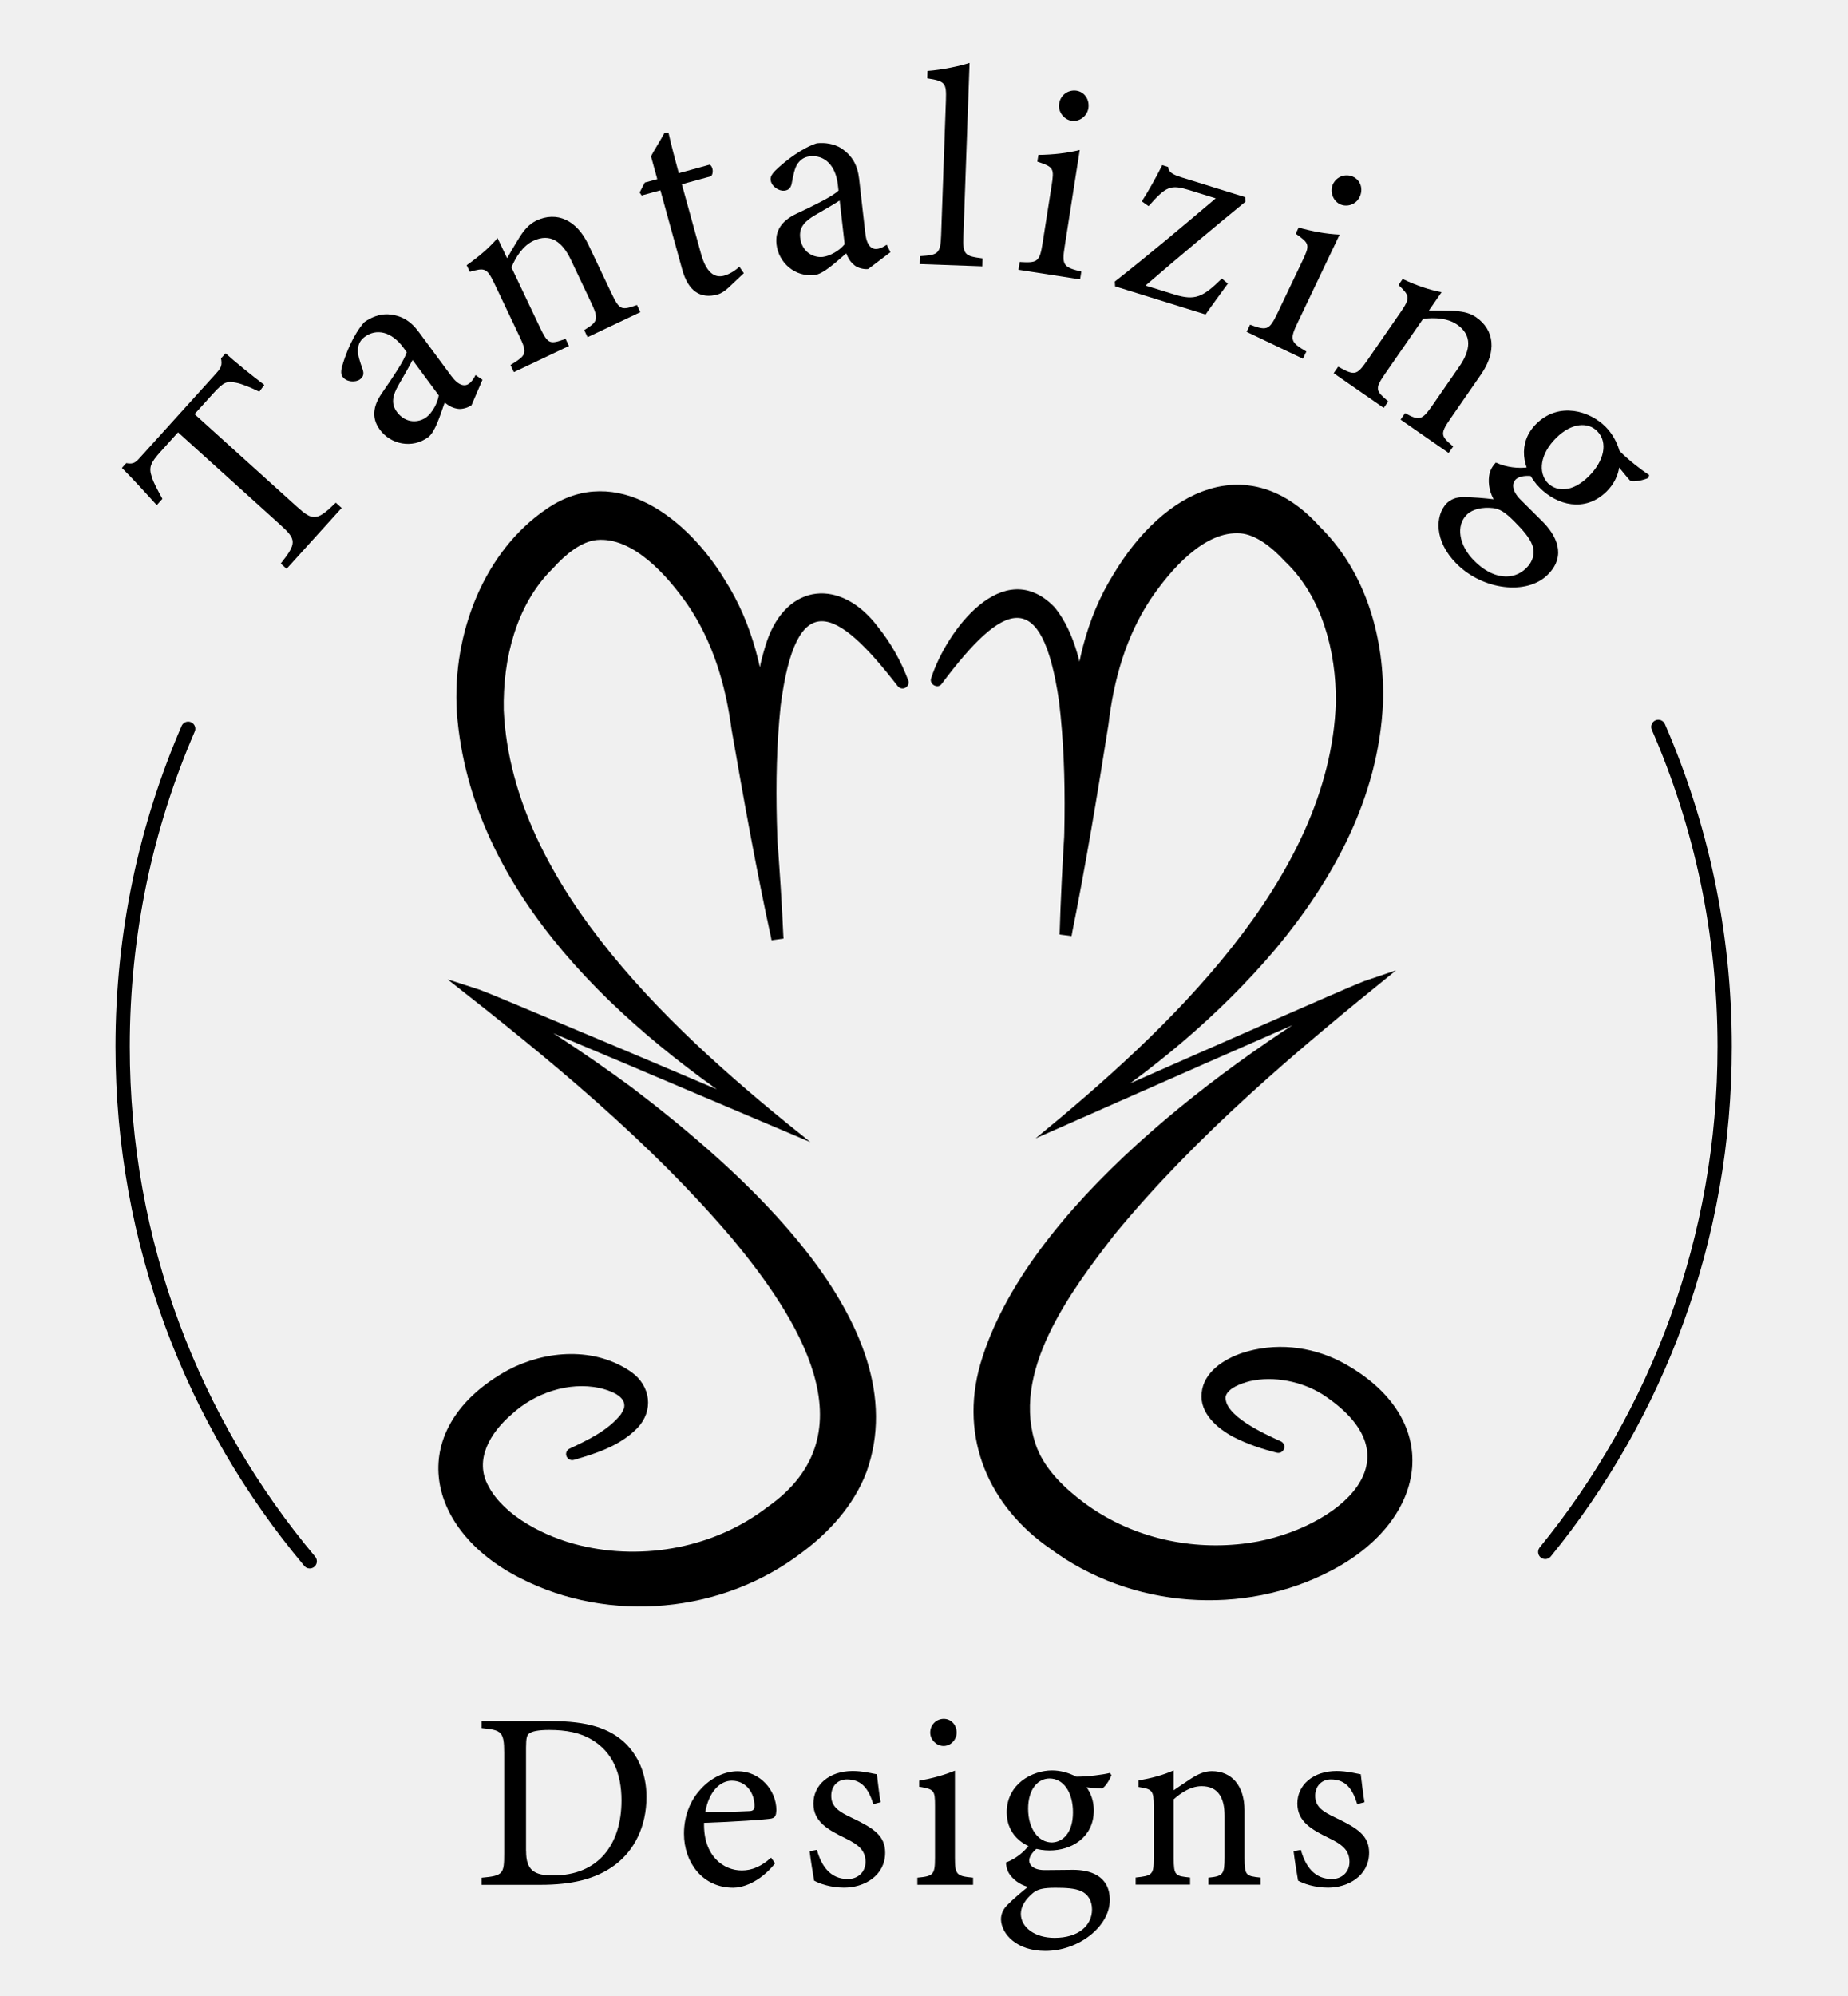
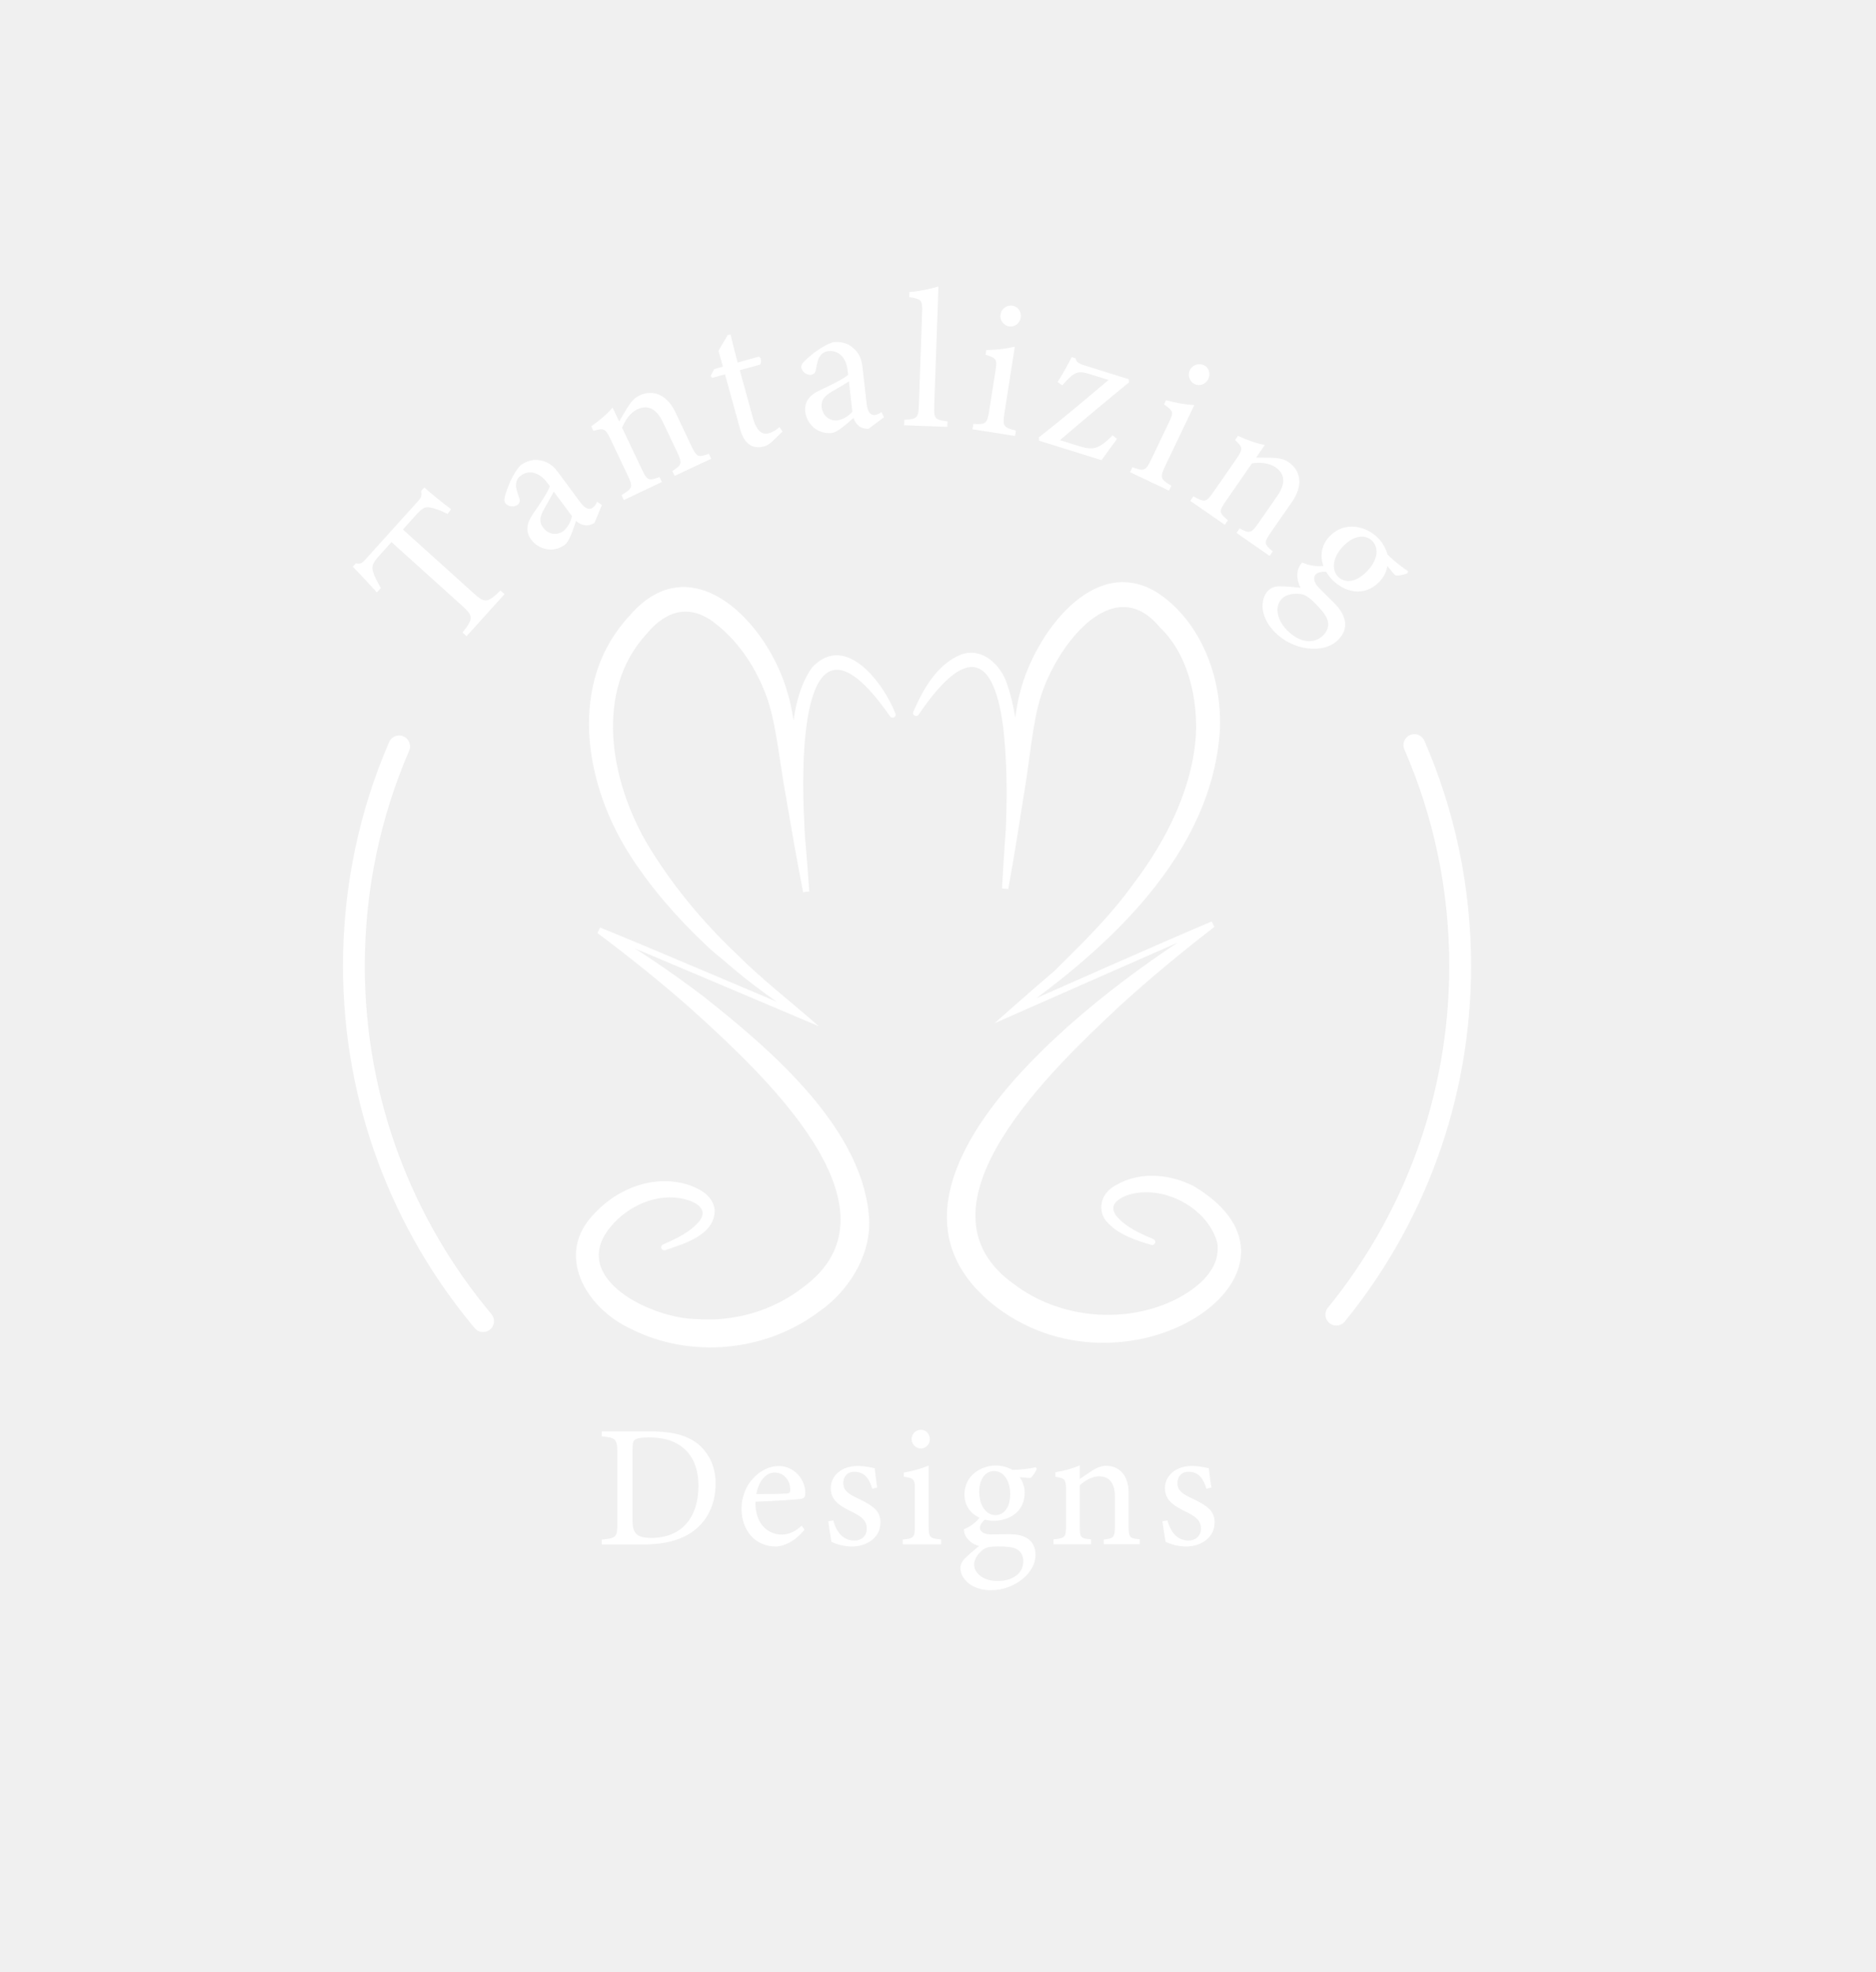
- <svg xmlns="http://www.w3.org/2000/svg" version="1.1" id="Layer_1" x="0px" y="0px" viewBox="0 0 258.68 279.34" style="enable-background:new 0 0 258.68 279.34;" xml:space="preserve">
+ <svg xmlns="http://www.w3.org/2000/svg" version="1.1" id="Layer_1" x="0px" y="0px" viewBox="0 0 257.9 271.02" style="enable-background:new 0 0 257.9 271.02;" xml:space="preserve">
  <style type="text/css">
- 	.st0{fill:none;stroke:#000000;stroke-width:2;stroke-linecap:round;stroke-linejoin:round;stroke-miterlimit:10;}
+ 	.st0{fill:none;stroke:#FFFFFF;stroke-width:3;stroke-linecap:round;stroke-linejoin:round;stroke-miterlimit:10;}
+ 	.st1{fill:#FFFFFF;}
</style>
  <g>
    <g id="Black_and_white_00000085249930387922274770000000540225331750996649_">
      <g>
-         <path class="st0" d="M43.37,218.59c-16.35-19.49-26.2-44.62-26.2-72.05c0-15.81,3.27-30.86,9.18-44.51" />
-         <path class="st0" d="M232.22,101.77c5.98,13.71,9.29,28.85,9.29,44.77c0,26.82-9.41,51.44-25.12,70.74" />
+         <path class="st0" d="M66.41,181.64c-11.08-13.21-17.76-30.25-17.76-48.85c0-10.72,2.22-20.92,6.22-30.17" />
+         <path class="st0" d="M194.44,102.44c4.05,9.3,6.3,19.56,6.3,30.35c0,18.18-6.38,34.87-17.03,47.96" />
        <g>
          <g>
            <g>
-               <path d="M36.31,54.84c-1.18-0.58-2.46-1.11-3.28-1.26c-1.21-0.25-1.68-0.14-3.14,1.47l-2.65,2.93l14.27,12.9        c2.29,2.07,2.82,2.12,5.51-0.5l0.82,0.74l-7.71,8.52l-0.82-0.74c2.29-2.88,2.21-3.38-0.11-5.47l-14.27-12.9l-2.41,2.67        c-1.46,1.61-1.71,2.24-1.28,3.53c0.27,0.88,0.76,1.75,1.5,3.11l-0.79,0.88c-1.63-1.79-3.31-3.64-4.88-5.21l0.61-0.67        c1.1,0.2,1.36-0.15,2.1-0.97l10.49-11.6c0.74-0.82,0.84-1.16,0.68-2.1l0.64-0.7c1.38,1.24,3.59,3.04,5.42,4.42L36.31,54.84z" />
-               <path d="M66.03,56.73c-0.48,0.35-1.36,0.61-1.94,0.5c-0.72-0.11-1.24-0.41-1.82-0.87c-0.64,1.8-1.33,4.12-2.31,4.85        c-2.26,1.67-5.26,0.99-6.76-1.04c-1.15-1.56-1.04-3.21,0.26-5.1c1.45-2.1,3.22-4.69,3.49-5.77l-0.47-0.64        c-1.67-2.26-3.77-2.71-5.42-1.49c-0.73,0.54-0.92,1.22-0.95,1.84c-0.02,0.7,0.27,1.57,0.67,2.7c0.22,0.63,0.1,1.06-0.38,1.41        c-0.6,0.44-1.87,0.4-2.43-0.37c-0.33-0.44-0.2-1.13,0.11-2.04c0.43-1.35,1.4-3.88,2.93-5.6c0.95-0.7,2.15-1.15,3.3-1.11        c1.82,0.13,3.12,0.84,4.34,2.49l4.53,6.13c1.08,1.46,1.95,1.51,2.52,1.08c0.38-0.28,0.68-0.75,0.89-1.19l0.97,0.66        L66.03,56.73z M57.77,50.4c-0.44,0.87-1.47,2.66-1.97,3.52c-0.81,1.43-1.09,2.58-0.22,3.75c1.24,1.68,3.08,1.51,4.1,0.76        c0.83-0.61,1.59-1.96,1.76-3.07C60.33,53.87,58.88,51.9,57.77,50.4z" />
-               <path d="M82.28,47.21l-0.47-1c1.97-1.19,2.06-1.55,0.91-3.97l-2.79-5.89c-1.19-2.5-2.87-3.75-5.23-2.64        c-1.46,0.69-2.45,2.21-3.08,3.73l3.96,8.35c1.17,2.46,1.42,2.43,3.62,1.65l0.47,1l-7.71,3.66l-0.47-1        c2.24-1.37,2.38-1.61,1.27-3.97l-3.49-7.35c-1.1-2.32-1.4-2.31-3.48-1.72l-0.44-0.93c1.61-1.12,3.14-2.41,4.32-3.8        c0.39,0.82,0.93,1.96,1.34,2.82c0.48-0.84,1.01-1.75,1.65-2.79c0.69-1.12,1.42-1.98,2.45-2.48c2.85-1.35,5.64-0.09,7.28,3.37        l3.22,6.78c1.15,2.43,1.42,2.43,3.59,1.67l0.47,1L82.28,47.21z" />
-               <path d="M102.01,40.28c-0.55,0.52-1.12,0.84-1.5,0.95c-2.44,0.67-4.14-0.46-4.98-3.5l-3.05-11.08l-2.63,0.72l-0.28-0.42        l0.72-1.39l1.75-0.48l-0.88-3.2c0.51-0.96,1.34-2.25,1.86-3.22l0.59-0.08c0.36,1.62,0.94,3.84,1.44,5.67l4.34-1.2        c0.45,0.29,0.56,1.16,0.2,1.62l-4.11,1.13l2.69,9.75c0.85,3.08,2.23,3.32,3.22,3.05c0.91-0.25,1.69-0.84,2.15-1.25l0.62,0.9        L102.01,40.28z" />
-               <path d="M121.57,37.67c-0.59,0.07-1.49-0.15-1.93-0.54c-0.57-0.45-0.87-0.98-1.14-1.66c-1.45,1.24-3.21,2.91-4.43,3.04        c-2.79,0.31-5.05-1.77-5.33-4.29c-0.22-1.92,0.7-3.3,2.77-4.29c2.3-1.09,5.13-2.45,5.91-3.25l-0.09-0.79        c-0.31-2.79-1.91-4.24-3.95-4c-0.9,0.1-1.4,0.6-1.74,1.11c-0.37,0.6-0.55,1.49-0.77,2.67c-0.12,0.65-0.45,0.97-1.04,1.03        c-0.75,0.08-1.82-0.59-1.92-1.53c-0.06-0.55,0.4-1.08,1.12-1.72c1.04-0.95,3.16-2.66,5.34-3.39c1.18-0.13,2.43,0.08,3.42,0.69        c1.51,1.02,2.29,2.29,2.52,4.33l0.86,7.57c0.2,1.81,0.93,2.28,1.64,2.2c0.47-0.05,0.96-0.31,1.36-0.59l0.52,1.05L121.57,37.67        z M117.58,28.07c-0.81,0.53-2.61,1.57-3.46,2.06c-1.42,0.84-2.23,1.68-2.07,3.14c0.24,2.08,1.91,2.84,3.17,2.7        c1.02-0.12,2.36-0.9,3.06-1.78C118.06,32.35,117.79,29.91,117.58,28.07z" />
-               <path d="M128.8,36.97l0.04-1.11c2.53-0.15,2.86-0.33,2.95-2.94l0.67-18.9c0.08-2.41-0.1-2.65-2.62-3.05l0.04-1.03        c2.14-0.16,4.61-0.71,5.89-1.13c-0.07,1.85-0.13,3.75-0.2,5.6l-0.66,18.63c-0.09,2.61,0.14,2.81,2.69,3.14l-0.04,1.11        L128.8,36.97z" />
-               <path d="M142.62,37.77l0.17-1.09c2.5,0.15,2.8,0,3.21-2.66l1.26-8.04c0.38-2.42,0.29-2.59-2-3.35l0.15-0.94        c2.08-0.03,4-0.25,5.79-0.69c-0.26,1.64-0.51,3.28-0.77,4.92l-1.34,8.59c-0.42,2.65-0.17,2.89,2.33,3.52l-0.17,1.09        L142.62,37.77z M150.05,16.91c-1.09-0.17-1.92-1.3-1.74-2.39c0.2-1.25,1.31-1.99,2.44-1.82c1.09,0.17,1.85,1.21,1.66,2.46        C152.23,16.25,151.18,17.08,150.05,16.91z" />
-               <path d="M171.94,39.71c-0.95,1.32-2.37,3.23-3.12,4.32l-12.67-3.94l-0.04-0.67c4.76-3.73,9.52-7.75,14.13-11.65        c-0.19-0.06-3.58-1.11-3.66-1.14c-2.68-0.83-3.26-0.56-5.74,2.23l-0.95-0.67c0.86-1.3,2.08-3.49,2.86-5.07l0.83,0.26        c0.05,0.64,0.47,1.02,1.87,1.45l8.9,2.77l0.05,0.64c-4.39,3.6-9.3,7.69-13.99,11.74l4.04,1.25c2.87,0.89,3.97,0.41,6.65-2.23        L171.94,39.71z" />
-               <path d="M174.57,46.46l0.48-1c2.35,0.86,2.68,0.8,3.84-1.62l3.5-7.34c1.05-2.21,1.02-2.4-0.95-3.78l0.41-0.86        c2.01,0.56,3.9,0.9,5.74,0.99c-0.71,1.5-1.43,2.99-2.14,4.49l-3.74,7.84c-1.16,2.42-0.99,2.72,1.22,4.04l-0.48,1L174.57,46.46        z M187.64,28.59c-1-0.48-1.46-1.79-0.99-2.79c0.54-1.14,1.83-1.54,2.86-1.04c1,0.48,1.43,1.69,0.88,2.83        C189.92,28.58,188.68,29.08,187.64,28.59z" />
-               <path d="M196.13,58.75l0.63-0.91c2.02,1.11,2.37,1.02,3.9-1.19l3.71-5.36c1.57-2.27,1.82-4.36-0.32-5.84        c-1.33-0.92-3.14-1.02-4.77-0.81l-5.26,7.6c-1.55,2.24-1.4,2.44,0.38,3.96l-0.63,0.91l-7.01-4.86l0.63-0.91        c2.3,1.26,2.58,1.26,4.07-0.88l4.63-6.69c1.46-2.11,1.3-2.37-0.25-3.87l0.58-0.84c1.77,0.84,3.65,1.52,5.45,1.85        c-0.52,0.75-1.24,1.79-1.78,2.57c0.96,0,2.02,0,3.24,0.04c1.31,0.04,2.43,0.24,3.37,0.89c2.6,1.8,2.89,4.84,0.71,7.99        l-4.27,6.17c-1.53,2.21-1.4,2.44,0.35,3.94l-0.63,0.91L196.13,58.75z" />
-               <path d="M214.57,66.67c-1.2-0.15-1.98,0.13-2.32,0.46c-0.51,0.5-0.6,1.53,0.65,2.8c1.03,1.04,2.22,2.19,3.14,3.12        c1.78,1.8,3.46,4.69,0.68,7.43c-2.92,2.89-9.09,2.15-12.78-1.58c-3.14-3.17-2.98-6.72-1.37-8.42c0.62-0.61,1.4-0.88,2.29-0.88        c1.15-0.02,3.16,0.16,4.3,0.3c-0.72-1.29-0.79-2.66-0.57-3.61c0.17-0.67,0.59-1.25,0.88-1.53c1.45,0.68,3.18,0.86,4.49,0.67        L214.57,66.67z M212.1,73.05c-1.36-1.38-2.14-1.83-3.06-1.92c-1.42-0.15-2.82,0.12-3.64,0.93c-1.55,1.53-1.12,4.27,1.02,6.43        c2.64,2.67,5.51,2.83,7.31,1.05c0.96-0.94,1.27-2.14,0.83-3.26C214.18,75.27,213.27,74.23,212.1,73.05z M215.62,68.3        c-2.58-2.61-3.12-6.36-0.48-8.97c3.2-3.16,7.52-1.77,9.69,0.42c0.92,0.93,1.58,2.1,1.96,3.39c1.28,1.29,3.17,2.75,4.14,3.35        l-0.09,0.42c-0.62,0.28-1.85,0.6-2.52,0.43c-0.42-0.42-1.22-1.46-1.58-1.88c-0.17,1.12-0.74,2.34-1.75,3.34        C221.94,71.82,218.01,70.71,215.62,68.3z M223.66,60.36c-1.25-1.26-3.51-1.25-5.73,0.94c-2.22,2.19-2.65,4.84-1.13,6.39        c1.28,1.18,3.4,1.25,5.68-1C224.66,64.52,225.21,61.93,223.66,60.36z" />
+               <path class="st1" d="M61.53,70.66c-0.8-0.4-1.67-0.75-2.22-0.85c-0.82-0.17-1.14-0.09-2.13,1l-1.79,1.99l9.68,8.73        c1.55,1.4,1.91,1.44,3.73-0.34l0.56,0.5l-5.22,5.78l-0.56-0.5c1.55-1.96,1.49-2.29-0.08-3.71l-9.68-8.73l-1.63,1.81        c-0.99,1.09-1.15,1.52-0.86,2.4c0.18,0.6,0.52,1.19,1.02,2.11l-0.54,0.6c-1.1-1.21-2.25-2.46-3.31-3.53l0.41-0.46        c0.75,0.13,0.92-0.1,1.43-0.66l7.1-7.87c0.5-0.56,0.57-0.79,0.46-1.43l0.43-0.48c0.94,0.84,2.44,2.05,3.68,2.99L61.53,70.66z" />
+               <path class="st1" d="M81.73,71.88c-0.32,0.24-0.92,0.42-1.31,0.34c-0.49-0.07-0.84-0.28-1.23-0.59        c-0.43,1.22-0.9,2.79-1.56,3.29c-1.53,1.13-3.57,0.67-4.59-0.71c-0.78-1.05-0.71-2.17,0.17-3.46        c0.98-1.42,2.18-3.18,2.37-3.91l-0.32-0.43c-1.13-1.53-2.56-1.84-3.68-1.01c-0.5,0.37-0.62,0.83-0.65,1.24        c-0.01,0.48,0.19,1.06,0.45,1.83c0.15,0.42,0.06,0.72-0.26,0.96c-0.41,0.3-1.27,0.27-1.65-0.25c-0.22-0.3-0.13-0.77,0.07-1.39        c0.29-0.91,0.95-2.63,1.99-3.8c0.65-0.48,1.46-0.78,2.24-0.76c1.23,0.09,2.12,0.57,2.94,1.69l3.07,4.15        c0.73,0.99,1.32,1.02,1.71,0.73c0.26-0.19,0.46-0.5,0.6-0.81l0.66,0.44L81.73,71.88z M76.13,67.6c-0.3,0.59-1,1.8-1.33,2.38        c-0.55,0.97-0.74,1.75-0.15,2.54c0.84,1.14,2.09,1.02,2.78,0.51c0.56-0.41,1.08-1.33,1.19-2.08        C77.86,69.94,76.87,68.61,76.13,67.6z" />
+               <path class="st1" d="M92.74,65.43l-0.32-0.68c1.33-0.81,1.4-1.05,0.62-2.69l-1.89-3.99c-0.8-1.69-1.95-2.54-3.54-1.79        c-0.99,0.47-1.66,1.5-2.09,2.53l2.69,5.66c0.79,1.67,0.96,1.65,2.46,1.12l0.32,0.68l-5.23,2.48l-0.32-0.68        c1.52-0.93,1.62-1.09,0.86-2.69l-2.36-4.98c-0.75-1.57-0.95-1.56-2.36-1.16l-0.3-0.63c1.09-0.76,2.13-1.63,2.93-2.57        c0.26,0.56,0.63,1.33,0.91,1.91c0.32-0.57,0.68-1.18,1.12-1.89c0.47-0.76,0.96-1.35,1.66-1.68c1.94-0.92,3.82-0.06,4.94,2.28        l2.18,4.6c0.78,1.64,0.96,1.65,2.43,1.13l0.32,0.68L92.74,65.43z" />
+               <path class="st1" d="M106.13,60.72c-0.37,0.35-0.76,0.57-1.02,0.64c-1.65,0.46-2.81-0.31-3.37-2.38l-2.07-7.51l-1.78,0.49        l-0.19-0.28l0.49-0.94l1.19-0.33l-0.6-2.17c0.35-0.65,0.91-1.53,1.26-2.18l0.4-0.06c0.25,1.1,0.63,2.6,0.97,3.84l2.94-0.81        c0.3,0.19,0.38,0.78,0.14,1.1l-2.79,0.77l1.82,6.61c0.58,2.09,1.51,2.25,2.18,2.06c0.62-0.17,1.15-0.57,1.46-0.85l0.42,0.61        L106.13,60.72z" />
+               <path class="st1" d="M119.41,58.95c-0.4,0.04-1.01-0.1-1.31-0.36c-0.39-0.31-0.59-0.66-0.77-1.12c-0.98,0.84-2.17,1.97-3,2.06        c-1.89,0.21-3.42-1.2-3.62-2.9c-0.15-1.3,0.47-2.24,1.88-2.91c1.56-0.74,3.48-1.66,4.01-2.2l-0.06-0.53        c-0.21-1.89-1.29-2.87-2.68-2.71c-0.61,0.07-0.95,0.4-1.18,0.75c-0.25,0.41-0.37,1.01-0.52,1.81c-0.08,0.44-0.3,0.65-0.7,0.7        c-0.51,0.06-1.23-0.4-1.3-1.04c-0.04-0.37,0.27-0.73,0.76-1.16c0.71-0.65,2.14-1.81,3.62-2.3c0.8-0.09,1.65,0.06,2.32,0.47        c1.02,0.69,1.55,1.55,1.71,2.93l0.58,5.13c0.14,1.22,0.63,1.54,1.11,1.49c0.32-0.04,0.65-0.21,0.92-0.4l0.35,0.71        L119.41,58.95z M116.71,52.44c-0.55,0.36-1.77,1.06-2.35,1.4c-0.96,0.57-1.51,1.14-1.4,2.13c0.16,1.41,1.3,1.93,2.15,1.83        c0.69-0.08,1.6-0.61,2.07-1.2C117.04,55.34,116.85,53.69,116.71,52.44z" />
+               <path class="st1" d="M124.29,58.47l0.03-0.75c1.72-0.1,1.94-0.23,2-1.99l0.45-12.81c0.06-1.63-0.07-1.8-1.77-2.07l0.02-0.7        c1.45-0.11,3.12-0.48,3.99-0.77c-0.04,1.26-0.09,2.54-0.13,3.8l-0.45,12.63c-0.06,1.77,0.09,1.9,1.83,2.13l-0.03,0.75        L124.29,58.47z" />
+               <path class="st1" d="M133.69,59.02l0.12-0.74c1.69,0.1,1.9,0,2.18-1.8l0.85-5.45c0.26-1.64,0.19-1.76-1.35-2.27l0.1-0.63        c1.41-0.02,2.71-0.17,3.92-0.47c-0.17,1.11-0.35,2.22-0.52,3.33l-0.91,5.82c-0.28,1.8-0.12,1.96,1.58,2.39l-0.12,0.74        L133.69,59.02z M138.72,44.88c-0.74-0.12-1.3-0.88-1.18-1.62c0.13-0.85,0.89-1.35,1.66-1.23c0.74,0.12,1.25,0.82,1.12,1.67        C140.2,44.44,139.49,45,138.72,44.88z" />
+               <path class="st1" d="M153.56,60.34c-0.64,0.89-1.61,2.19-2.12,2.93l-8.59-2.68l-0.03-0.46c3.23-2.53,6.46-5.25,9.58-7.89        c-0.13-0.04-2.43-0.76-2.48-0.77c-1.81-0.57-2.21-0.38-3.89,1.51l-0.64-0.45c0.58-0.88,1.41-2.36,1.94-3.43l0.56,0.18        c0.03,0.43,0.32,0.69,1.26,0.98l6.03,1.88l0.03,0.43c-2.98,2.44-6.31,5.21-9.49,7.95l2.73,0.85c1.94,0.6,2.69,0.28,4.51-1.51        L153.56,60.34z" />
+               <path class="st1" d="M155.36,64.92l0.32-0.68c1.59,0.58,1.82,0.54,2.6-1.1l2.38-4.98c0.72-1.5,0.69-1.63-0.64-2.56l0.28-0.58        c1.36,0.38,2.65,0.61,3.89,0.67c-0.48,1.01-0.97,2.03-1.45,3.04l-2.54,5.31c-0.78,1.64-0.67,1.85,0.83,2.74l-0.32,0.68        L155.36,64.92z M164.23,52.81c-0.68-0.32-0.99-1.22-0.67-1.89c0.37-0.77,1.24-1.04,1.94-0.71c0.68,0.32,0.97,1.15,0.6,1.92        C165.77,52.81,164.93,53.15,164.23,52.81z" />
+               <path class="st1" d="M169.99,73.27l0.43-0.62c1.37,0.75,1.61,0.69,2.64-0.81l2.52-3.63c1.07-1.54,1.23-2.96-0.22-3.96        c-0.9-0.63-2.13-0.69-3.24-0.55l-3.57,5.15c-1.05,1.52-0.95,1.65,0.26,2.68l-0.43,0.62l-4.75-3.29l0.43-0.62        c1.56,0.85,1.75,0.86,2.76-0.6l3.14-4.53c0.99-1.43,0.88-1.6-0.17-2.62l0.4-0.57c1.2,0.57,2.48,1.03,3.69,1.26        c-0.35,0.51-0.84,1.21-1.2,1.74c0.65,0,1.37,0,2.2,0.02c0.89,0.03,1.65,0.16,2.28,0.61c1.76,1.22,1.96,3.28,0.48,5.42        l-2.9,4.18c-1.04,1.5-0.95,1.65,0.23,2.67l-0.43,0.62L169.99,73.27z" />
+               <path class="st1" d="M182.47,78.64c-0.81-0.1-1.34,0.09-1.57,0.31c-0.34,0.34-0.4,1.04,0.44,1.9c0.7,0.7,1.5,1.49,2.13,2.11        c1.2,1.22,2.35,3.18,0.46,5.04c-1.98,1.96-6.16,1.46-8.67-1.08c-2.13-2.15-2.02-4.56-0.93-5.71c0.42-0.41,0.95-0.6,1.56-0.6        c0.78-0.01,2.14,0.11,2.92,0.21c-0.49-0.87-0.54-1.8-0.38-2.44c0.12-0.45,0.4-0.85,0.59-1.04c0.98,0.46,2.16,0.58,3.05,0.45        L182.47,78.64z M180.8,82.96c-0.92-0.93-1.45-1.24-2.08-1.3c-0.97-0.1-1.91,0.08-2.47,0.63c-1.05,1.03-0.76,2.89,0.69,4.36        c1.79,1.81,3.74,1.92,4.96,0.71c0.65-0.64,0.86-1.45,0.56-2.21C182.21,84.47,181.59,83.76,180.8,82.96z M183.18,79.74        c-1.75-1.77-2.11-4.31-0.32-6.08c2.17-2.15,5.1-1.2,6.57,0.29c0.62,0.63,1.07,1.43,1.33,2.3c0.87,0.88,2.15,1.87,2.81,2.27        l-0.06,0.28c-0.42,0.19-1.25,0.41-1.71,0.29c-0.28-0.29-0.83-0.99-1.07-1.27c-0.12,0.76-0.5,1.59-1.19,2.26        C187.47,82.13,184.8,81.38,183.18,79.74z M188.64,74.36c-0.85-0.86-2.38-0.85-3.89,0.64c-1.5,1.49-1.8,3.28-0.77,4.33        c0.87,0.8,2.3,0.85,3.85-0.68C189.32,77.18,189.69,75.42,188.64,74.36z" />
            </g>
          </g>
        </g>
        <g>
          <g>
            <g>
-               <path d="M77.23,240.96c4.97,0,8.11,0.99,10.3,3.07c1.73,1.69,3,4.16,3,7.55c0,4.13-1.69,7.48-4.41,9.52        c-2.68,2.01-6.1,2.79-10.44,2.79h-8.25v-0.99c3.03-0.28,3.17-0.53,3.17-3.42V245.4c0-3.03-0.42-3.17-3.17-3.46v-0.99H77.23z         M73.67,259.19c0,2.65,1.13,3.39,3.77,3.39c6.35,0,9.59-4.34,9.59-10.51c0-3.84-1.3-6.77-4.09-8.46        c-1.62-1.02-3.67-1.41-6.03-1.41c-1.59,0-2.43,0.21-2.79,0.49c-0.32,0.21-0.46,0.6-0.46,1.97V259.19z" />
-               <path d="M108.54,260.88c-2.26,2.82-4.73,3.42-5.85,3.42c-4.3,0-6.91-3.53-6.91-7.58c0-2.4,0.85-4.62,2.29-6.17        c1.48-1.66,3.42-2.57,5.25-2.57c3.07,0,5.4,2.64,5.4,5.47c-0.04,0.71-0.14,1.02-0.71,1.16c-0.71,0.14-5.22,0.46-9.42,0.6        c-0.11,4.73,2.79,6.67,5.29,6.67c1.45,0,2.79-0.6,4.09-1.8L108.54,260.88z M102.47,249.31c-1.62,0-3.21,1.52-3.7,4.37        c1.97,0,3.95,0,6.03-0.11c0.63,0,0.85-0.18,0.85-0.71C105.68,251,104.45,249.31,102.47,249.31z" />
-               <path d="M122.29,252.59c-0.63-2.04-1.55-3.46-3.7-3.46c-1.23,0-2.19,0.88-2.19,2.29c0,1.52,1.02,2.22,3,3.14        c3.03,1.45,4.55,2.5,4.55,4.83c0,3.24-2.96,4.9-5.75,4.9c-1.83,0-3.46-0.56-4.2-0.99c-0.18-1.02-0.49-2.96-0.63-4.13        l1.02-0.18c0.63,2.26,1.87,4.09,4.34,4.09c1.34,0,2.47-0.92,2.47-2.4c0-1.59-0.95-2.4-2.82-3.31        c-2.47-1.2-4.48-2.33-4.48-4.87c0-2.57,2.19-4.55,5.5-4.55c1.48,0,2.68,0.35,3.39,0.46c0.11,0.85,0.35,3.07,0.53,3.91        L122.29,252.59z" />
-               <path d="M128.46,263.88v-0.99c2.22-0.21,2.47-0.39,2.47-2.79v-7.26c0-2.19-0.11-2.33-2.22-2.68v-0.85        c1.83-0.32,3.49-0.78,5.01-1.41c0,1.48,0,2.96,0,4.44v7.76c0,2.4,0.25,2.57,2.54,2.79v0.99H128.46z M132.13,244.45        c-0.99,0-1.87-0.88-1.87-1.87c0-1.13,0.88-1.94,1.9-1.94c0.99,0,1.8,0.81,1.8,1.94C133.96,243.56,133.15,244.45,132.13,244.45        z" />
-               <path d="M145.28,258.73c-0.85,0.67-1.16,1.34-1.16,1.76c0,0.63,0.6,1.34,2.19,1.34c1.3,0,2.79-0.04,3.95-0.04        c2.26,0,5.15,0.74,5.15,4.23c0,3.67-4.34,7.12-9.03,7.12c-3.98,0-6.14-2.33-6.21-4.41c0-0.78,0.32-1.45,0.88-2.01        c0.71-0.74,2.08-1.9,2.89-2.54c-1.27-0.35-2.19-1.16-2.65-1.9c-0.32-0.53-0.42-1.16-0.42-1.52c1.34-0.49,2.54-1.48,3.24-2.43        L145.28,258.73z M146.97,259.08c-3.28,0-6-2.01-6-5.32c0-4.02,3.6-5.89,6.35-5.89c1.16,0,2.33,0.32,3.39,0.88        c1.62,0,3.74-0.28,4.72-0.53l0.21,0.32c-0.21,0.56-0.78,1.55-1.3,1.87c-0.53,0-1.69-0.14-2.19-0.18        c0.6,0.81,1.02,1.94,1.02,3.21C153.18,257.28,150,259.08,146.97,259.08z M147.78,264.3c-1.73,0-2.5,0.21-3.14,0.74        c-0.99,0.81-1.69,1.87-1.69,2.89c0,1.94,2.01,3.38,4.72,3.38c3.35,0,5.25-1.73,5.25-3.98c0-1.2-0.56-2.15-1.55-2.57        C150.5,264.37,149.26,264.3,147.78,264.3z M146.97,249c-1.59,0-3,1.45-3,4.23s1.41,4.73,3.35,4.73        c1.55-0.07,2.93-1.38,2.93-4.23C150.25,250.97,148.95,249,146.97,249z" />
-               <path d="M169.22,263.88v-0.99c2.05-0.21,2.26-0.46,2.26-2.86v-5.82c0-2.47-0.88-4.13-3.21-4.13c-1.45,0-2.82,0.85-3.91,1.83        v8.25c0,2.43,0.21,2.5,2.29,2.71v0.99h-7.62v-0.99c2.33-0.25,2.54-0.39,2.54-2.71v-7.26c0-2.29-0.25-2.4-2.15-2.71v-0.92        c1.73-0.28,3.46-0.74,4.94-1.41c0,0.81,0,1.94,0,2.79c0.71-0.49,1.48-1.02,2.4-1.62c0.99-0.63,1.9-1.06,2.93-1.06        c2.82,0,4.58,2.08,4.58,5.5v6.7c0,2.4,0.21,2.5,2.26,2.71v0.99H169.22z" />
-               <path d="M190.06,252.59c-0.63-2.04-1.55-3.46-3.7-3.46c-1.23,0-2.19,0.88-2.19,2.29c0,1.52,1.02,2.22,3,3.14        c3.03,1.45,4.55,2.5,4.55,4.83c0,3.24-2.96,4.9-5.75,4.9c-1.83,0-3.46-0.56-4.2-0.99c-0.18-1.02-0.49-2.96-0.63-4.13        l1.02-0.18c0.63,2.26,1.87,4.09,4.34,4.09c1.34,0,2.47-0.92,2.47-2.4c0-1.59-0.95-2.4-2.82-3.31        c-2.47-1.2-4.48-2.33-4.48-4.87c0-2.57,2.19-4.55,5.5-4.55c1.48,0,2.68,0.35,3.38,0.46c0.11,0.85,0.35,3.07,0.53,3.91        L190.06,252.59z" />
+               <path class="st1" d="M89.37,196.8c3.37,0,5.5,0.67,6.98,2.08c1.17,1.15,2.03,2.82,2.03,5.12c0,2.8-1.15,5.07-2.99,6.46        c-1.82,1.36-4.14,1.89-7.08,1.89h-5.59v-0.67c2.06-0.19,2.15-0.36,2.15-2.32v-9.54c0-2.06-0.29-2.15-2.15-2.34v-0.67H89.37z         M86.96,209.16c0,1.79,0.77,2.29,2.56,2.29c4.3,0,6.5-2.94,6.5-7.12c0-2.61-0.88-4.59-2.77-5.74        c-1.1-0.69-2.49-0.96-4.09-0.96c-1.08,0-1.65,0.14-1.89,0.33c-0.22,0.14-0.31,0.41-0.31,1.34V209.16z" />
+               <path class="st1" d="M110.6,210.31c-1.53,1.91-3.2,2.32-3.97,2.32c-2.92,0-4.69-2.39-4.69-5.14c0-1.63,0.57-3.13,1.55-4.18        c1-1.12,2.32-1.75,3.56-1.75c2.08,0,3.66,1.79,3.66,3.71c-0.02,0.48-0.1,0.69-0.48,0.79c-0.48,0.1-3.54,0.31-6.38,0.41        c-0.07,3.2,1.89,4.52,3.59,4.52c0.98,0,1.89-0.41,2.77-1.22L110.6,210.31z M106.49,202.46c-1.1,0-2.18,1.03-2.51,2.96        c1.34,0,2.68,0,4.09-0.07c0.43,0,0.57-0.12,0.57-0.48C108.66,203.61,107.83,202.46,106.49,202.46z" />
+               <path class="st1" d="M119.92,204.69c-0.43-1.39-1.05-2.34-2.51-2.34c-0.84,0-1.48,0.6-1.48,1.55c0,1.03,0.69,1.51,2.03,2.13        c2.06,0.98,3.08,1.7,3.08,3.28c0,2.2-2.01,3.32-3.9,3.32c-1.24,0-2.34-0.38-2.85-0.67c-0.12-0.69-0.33-2.01-0.43-2.8        l0.69-0.12c0.43,1.53,1.27,2.77,2.94,2.77c0.91,0,1.67-0.62,1.67-1.63c0-1.08-0.65-1.63-1.91-2.25        c-1.67-0.81-3.04-1.58-3.04-3.3c0-1.75,1.48-3.08,3.73-3.08c1,0,1.82,0.24,2.3,0.31c0.07,0.57,0.24,2.08,0.36,2.65        L119.92,204.69z" />
+               <path class="st1" d="M124.1,212.34v-0.67c1.51-0.14,1.67-0.26,1.67-1.89v-4.93c0-1.48-0.07-1.58-1.51-1.82v-0.57        c1.24-0.21,2.37-0.53,3.4-0.96c0,1,0,2.01,0,3.01v5.26c0,1.63,0.17,1.75,1.72,1.89v0.67H124.1z M126.59,199.16        c-0.67,0-1.27-0.6-1.27-1.27c0-0.76,0.6-1.31,1.29-1.31c0.67,0,1.22,0.55,1.22,1.31        C127.83,198.57,127.28,199.16,126.59,199.16z" />
+               <path class="st1" d="M135.5,208.85c-0.57,0.45-0.79,0.91-0.79,1.2c0,0.43,0.41,0.91,1.48,0.91c0.88,0,1.89-0.02,2.68-0.02        c1.53,0,3.49,0.5,3.49,2.87c0,2.49-2.94,4.83-6.12,4.83c-2.7,0-4.16-1.58-4.21-2.99c0-0.53,0.22-0.98,0.6-1.36        c0.48-0.5,1.41-1.29,1.96-1.72c-0.86-0.24-1.48-0.79-1.79-1.29c-0.22-0.36-0.29-0.79-0.29-1.03c0.91-0.33,1.72-1,2.2-1.65        L135.5,208.85z M136.65,209.09c-2.22,0-4.06-1.36-4.06-3.61c0-2.73,2.44-3.99,4.3-3.99c0.79,0,1.58,0.21,2.3,0.6        c1.1,0,2.53-0.19,3.2-0.36l0.14,0.21c-0.14,0.38-0.53,1.05-0.88,1.27c-0.36,0-1.15-0.1-1.48-0.12        c0.41,0.55,0.69,1.31,0.69,2.18C140.86,207.87,138.71,209.09,136.65,209.09z M137.2,212.62c-1.17,0-1.7,0.14-2.13,0.5        c-0.67,0.55-1.15,1.27-1.15,1.96c0,1.31,1.36,2.29,3.2,2.29c2.27,0,3.56-1.17,3.56-2.7c0-0.81-0.38-1.46-1.05-1.75        C139.04,212.67,138.21,212.62,137.2,212.62z M136.65,202.25c-1.08,0-2.03,0.98-2.03,2.87c0,1.89,0.96,3.2,2.27,3.2        c1.05-0.05,1.98-0.93,1.98-2.87C138.88,203.59,137.99,202.25,136.65,202.25z" />
+               <path class="st1" d="M151.74,212.34v-0.67c1.39-0.14,1.53-0.31,1.53-1.94v-3.95c0-1.67-0.6-2.8-2.18-2.8        c-0.98,0-1.91,0.57-2.65,1.24v5.59c0,1.65,0.14,1.7,1.55,1.84v0.67h-5.16v-0.67c1.58-0.17,1.72-0.26,1.72-1.84v-4.93        c0-1.55-0.17-1.63-1.46-1.84v-0.62c1.17-0.19,2.34-0.5,3.35-0.96c0,0.55,0,1.32,0,1.89c0.48-0.33,1-0.69,1.63-1.1        c0.67-0.43,1.29-0.72,1.98-0.72c1.91,0,3.11,1.41,3.11,3.73v4.54c0,1.63,0.14,1.7,1.53,1.84v0.67H151.74z" />
+               <path class="st1" d="M165.86,204.69c-0.43-1.39-1.05-2.34-2.51-2.34c-0.84,0-1.48,0.6-1.48,1.55c0,1.03,0.69,1.51,2.03,2.13        c2.06,0.98,3.08,1.7,3.08,3.28c0,2.2-2.01,3.32-3.9,3.32c-1.24,0-2.34-0.38-2.85-0.67c-0.12-0.69-0.33-2.01-0.43-2.8        l0.69-0.12c0.43,1.53,1.27,2.77,2.94,2.77c0.91,0,1.67-0.62,1.67-1.63c0-1.08-0.65-1.63-1.91-2.25        c-1.67-0.81-3.04-1.58-3.04-3.3c0-1.75,1.48-3.08,3.73-3.08c1,0,1.82,0.24,2.3,0.31c0.07,0.57,0.24,2.08,0.36,2.65        L165.86,204.69z" />
            </g>
          </g>
        </g>
      </g>
      <g id="Theban_flower_00000067934488784422330280000016307406686816871330_">
        <g id="Flower_theban_00000049936593802096666020000010807409705936315064_">
          <g>
-             <path d="M125.7,96.05c-8.69-11.24-14.2-13.87-16.38,2.7c-1.13,10.74-0.43,21.84,0.4,32.64c0.02,0.02-1.67,0.24-1.67,0.24       c-2.07-9.45-3.95-19.94-5.61-29.52c-0.84-6.26-2.61-12.27-6.17-17.48c-2.86-4.1-7.67-9.5-12.72-9.03       c-2.09,0.22-4.24,1.87-6.15,4c-5.14,5.03-7.01,12.74-6.86,19.85c1.21,24.85,24.53,45.82,42.94,60.45       c-3.74-1.59-22.19-9.41-26.33-11.16c-5.86-2.46-14.68-6.22-20.51-8.56c0,0,0.7-1.52,0.7-1.52c7.4,3.99,14.38,8.64,21.17,13.62       c14.67,11.17,40.26,33.05,32.83,53.8c-1.82,4.84-5.47,8.63-9.06,11.29c-11.16,8.54-26.93,9.97-39.41,3.59       c-13.72-6.93-16.17-21.19-1.74-29.14c5.34-2.81,12.21-3.27,17.3,0.29c2.68,1.92,3.16,5.39,0.81,7.84       c-2.43,2.48-5.75,3.55-8.9,4.45c-0.45,0.12-0.91-0.15-1.04-0.6c-0.11-0.41,0.1-0.83,0.48-0.99c2.62-1.23,5.39-2.56,7.15-4.78       c0,0,0.29-0.49,0.29-0.49l0.18-0.45c0.32-1.65-2-2.41-3.43-2.76c-4.37-0.92-9.11,0.71-12.33,3.69       c-2.96,2.53-5.31,6.37-3.23,10.07c2.22,4.2,7.97,7.12,12.82,8.28c8.98,2.18,18.93,0.26,26.22-5.36       c14.91-10.41,4.02-26.82-4.86-37.53c-11.66-13.74-25.74-25.26-39.91-36.36c0,0,4.46,1.44,4.46,1.44       c1.53,0.58,3.71,1.51,5.24,2.14c3.24,1.35,12.08,5.07,15.43,6.48c0,0,20.54,8.71,20.54,8.71c0,0-0.82,1.47-0.83,1.46       c-20.22-13.01-41.59-32-43.55-57.63c-0.68-11.14,3.9-22.66,12.67-28.54c9.76-6.62,19.86,1.68,24.88,10.05       c3.85,6.02,5.56,13.2,5.99,20.21c0.85,9.71,1.78,20.28,2.2,29.97c0,0-1.67,0.23-1.67,0.23c-1.06-5.46-1.81-10.95-2.27-16.5       c-0.54-8.4-1.09-17.09,1.61-25.33c2.83-8.28,10.42-8.88,15.56-2.04c1.85,2.3,3.22,4.78,4.24,7.48c0.17,0.44-0.06,0.93-0.5,1.09       C126.32,96.48,125.92,96.35,125.7,96.05L125.7,96.05z" />
+             <path class="st1" d="M122.36,98.49c-11.61-16.7-12.24,3.47-11.87,12.92c0.15,3.71,0.38,7.43,0.76,11.13       c0,0-0.84,0.12-0.84,0.12c-0.88-4.44-1.64-8.9-2.4-13.36c-0.71-3.71-1.28-9.6-2.47-13.08c-1.35-3.96-3.73-7.73-6.98-10.33       c-3.52-2.9-6.83-2.15-9.66,1.25c-7.18,7.8-5.04,19.93-0.12,28.54c3.37,5.74,7.74,11,12.57,15.57       c3.44,3.45,7.57,6.63,11.22,9.85c0,0-2.48-1.05-2.48-1.05c-4.62-1.96-16.42-6.96-20.89-8.84c-2.31-0.96-4.68-1.97-6.95-2.87       l0.35-0.76c4.94,2.81,9.61,6.02,14.15,9.45c9.19,7.29,22.35,18.42,22.75,31.06c0.06,4.87-3.06,9.57-6.8,12.17       c-7.36,5.6-17.76,6.61-26,2.43c-6.12-2.82-10.62-10.26-4.87-15.96c3.24-3.43,8.17-5.28,12.77-3.84       c1.59,0.54,3.37,1.46,3.65,3.41c0.09,3.5-4.19,4.69-6.81,5.59c-0.22,0.07-0.46-0.06-0.53-0.28c-0.06-0.21,0.04-0.43,0.24-0.51       c1.83-0.8,3.75-1.69,5.01-3.22c1.22-1.59-0.36-2.6-2.11-3.03c-3.73-0.88-7.73,0.95-10.09,3.8c-5.93,7.12,5.67,12.64,11.8,12.71       c5.18,0.38,10.44-1.13,14.53-4.28c15.12-10.9-6.24-30.14-15.08-38.19c-4.18-3.71-8.58-7.23-13.07-10.6c0,0,0.35-0.76,0.35-0.76       c2.42,0.96,4.69,1.93,7.03,2.9c4.42,1.85,16.33,6.9,20.9,8.84c0,0-0.41,0.73-0.41,0.73c-3.24-2.26-6.88-4.77-9.87-7.41       c-0.92-0.8-2.29-1.84-3.13-2.7c-4-3.77-7.75-8.07-10.69-12.77c-5.97-9.59-8.3-23.34,0.24-32.48       c8.52-9.94,19.06,0.96,21.74,10.73c1.2,3.96,1.32,9.6,1.83,13.66c0.41,4.5,0.83,9.01,1.12,13.53l-0.84,0.12       c-1.27-7.95-3.67-24.33,1.26-30.94c4.59-4.86,9.8,2.2,11.43,6.36C123.3,98.57,122.64,98.91,122.36,98.49L122.36,98.49z" />
          </g>
        </g>
        <g id="Flower_theban_00000165214409491850771980000014379015326665677209_">
          <g>
-             <path d="M130.4,94.93c2.15-6.66,10.15-17.34,17.31-9.88c5.67,7.07,4.76,20.86,4.38,29.46c-0.39,5.55-1.05,11.05-2.03,16.52       c0.01,0.02-1.67-0.21-1.68-0.2c0.28-9.67,1.05-20.3,1.76-30c0.33-7.01,1.93-14.22,5.7-20.29c7.19-12.12,19.11-17.77,28.97-6.81       c6.57,6.43,9.13,15.85,8.85,24.75c-0.61,13.12-6.9,24.6-14.99,34.33c-7.9,9.36-17.51,17.31-27.73,23.92       c0,0-0.85-1.45-0.85-1.45c9.44-4.16,26.45-11.68,35.75-15.71c1.51-0.65,3.67-1.6,5.21-2.21c0,0,4.44-1.5,4.44-1.5       c-14.01,11.31-27.92,23.03-39.38,36.94c-6.26,8.07-14.8,19.48-10.91,29.9c1.24,3.15,3.9,5.67,6.6,7.69       c6.27,4.68,14.36,6.67,22.19,5.75c11.81-1.3,25.87-11.3,11.21-20.92c-2.89-1.81-6.8-2.61-10.17-1.85       c-1.24,0.32-3.02,0.95-3.39,2.1c-0.36,2.7,5.52,5.33,7.7,6.32c0.43,0.18,0.64,0.69,0.44,1.12c-0.17,0.38-0.59,0.58-0.98,0.48       c-2.06-0.52-4.11-1.19-6.11-2.22c-2.19-1.17-4.73-3.3-4.42-6.15c0.28-2.94,3.14-4.73,5.61-5.57c4.61-1.52,9.62-1.01,13.95,1.23       c14.54,7.75,12.33,22.01-1.31,29.16c-12.39,6.56-28.17,5.36-39.46-3.02c-8.52-5.9-12.77-15.42-9.78-25.84       c6.37-21.84,34.47-42.52,53.56-53.52c0,0,0.72,1.51,0.72,1.51c-1.27,0.53-3.79,1.61-5.06,2.16c-9.23,4-26.37,11.57-35.74,15.71       c0,0-5.75,2.54-5.75,2.54c18.18-14.87,41.23-36.23,42.06-61.06c0.05-7.11-1.93-14.8-7.15-19.74c-1.93-2.1-4.11-3.72-6.2-3.91       c-5.06-0.4-9.78,5.08-12.59,9.21c-3.48,5.26-5.17,11.29-5.91,17.57c-1.52,9.63-3.25,20.1-5.18,29.6c0-0.01-1.69-0.2-1.67-0.22       c0.67-10.81,1.22-21.92-0.07-32.64c-2.38-16.35-7.79-13.99-16.42-2.46C131.35,96.52,130.06,95.82,130.4,94.93L130.4,94.93z" />
+             <path class="st1" d="M125.55,97.87c1.36-3.09,3.21-6.48,6.52-7.86c2.99-1.11,5.53,1.44,6.38,4.04       c1.88,5.5,1.64,11.35,1.39,17.01c-0.22,3.76-0.64,7.48-1.25,11.19c0,0-0.84-0.11-0.84-0.11c0.23-4.52,0.59-9.03,0.93-13.54       c0.46-4.06,0.49-9.69,1.63-13.69c1.94-7.52,9.97-18.92,18.79-13.43c5.98,3.92,8.89,11.64,8.61,18.7       c-0.95,17.1-15.34,30.21-28.46,39.38c0,0-0.42-0.72-0.42-0.72c8.04-3.54,19.75-8.76,27.75-12.15c0,0,0.36,0.75,0.36,0.75       c-4.44,3.44-8.79,7.02-12.92,10.79c-8.72,8.18-29.8,27.71-14.52,38.4c6.17,4.65,15.09,5.47,22.04,2.07       c3.15-1.59,6.39-4.25,5.79-7.89c-1.3-4.63-7.06-7.8-11.76-6.65c-1.17,0.27-2.36,0.96-2.49,1.73c-0.09,0.37,0.06,0.86,0.42,1.33       c1.28,1.5,3.21,2.37,5.05,3.14c0.22,0.08,0.33,0.33,0.24,0.55c-0.08,0.2-0.3,0.3-0.51,0.25c-2.09-0.62-4.31-1.32-5.92-2.96       c-1.48-1.42-1.18-3.73,0.47-4.88c3.31-2.33,7.81-2.03,11.29-0.23c19.21,11.48-8.52,30.46-26.97,16.75       c-22.34-16.93,14.84-44.54,29.34-53.11c0,0,0.36,0.75,0.36,0.75c-2.26,0.94-4.61,1.98-6.91,2.98       c-4.39,1.92-16.22,7.14-20.76,9.14c0,0-2.47,1.09-2.47,1.09l2.05-1.81c2.04-1.81,4.09-3.59,6.15-5.35       c3.78-3.71,7.78-7.64,10.85-11.94c4.69-6.13,8.51-13.78,8.68-21.51c0.03-4.93-1.39-10.41-4.97-13.81       c-6.61-8.01-14.4,3.01-16.37,9.45c-1.14,3.47-1.62,9.38-2.28,13.11c-0.7,4.47-1.4,8.94-2.21,13.39c0,0-0.85-0.1-0.84-0.11       c0.57-7.35,0.98-14.87,0.14-22.19c-1.5-11.28-5.92-10.06-11.6-1.7C126.05,98.71,125.34,98.31,125.55,97.87L125.55,97.87z" />
          </g>
        </g>
      </g>
    </g>
  </g>
</svg>
